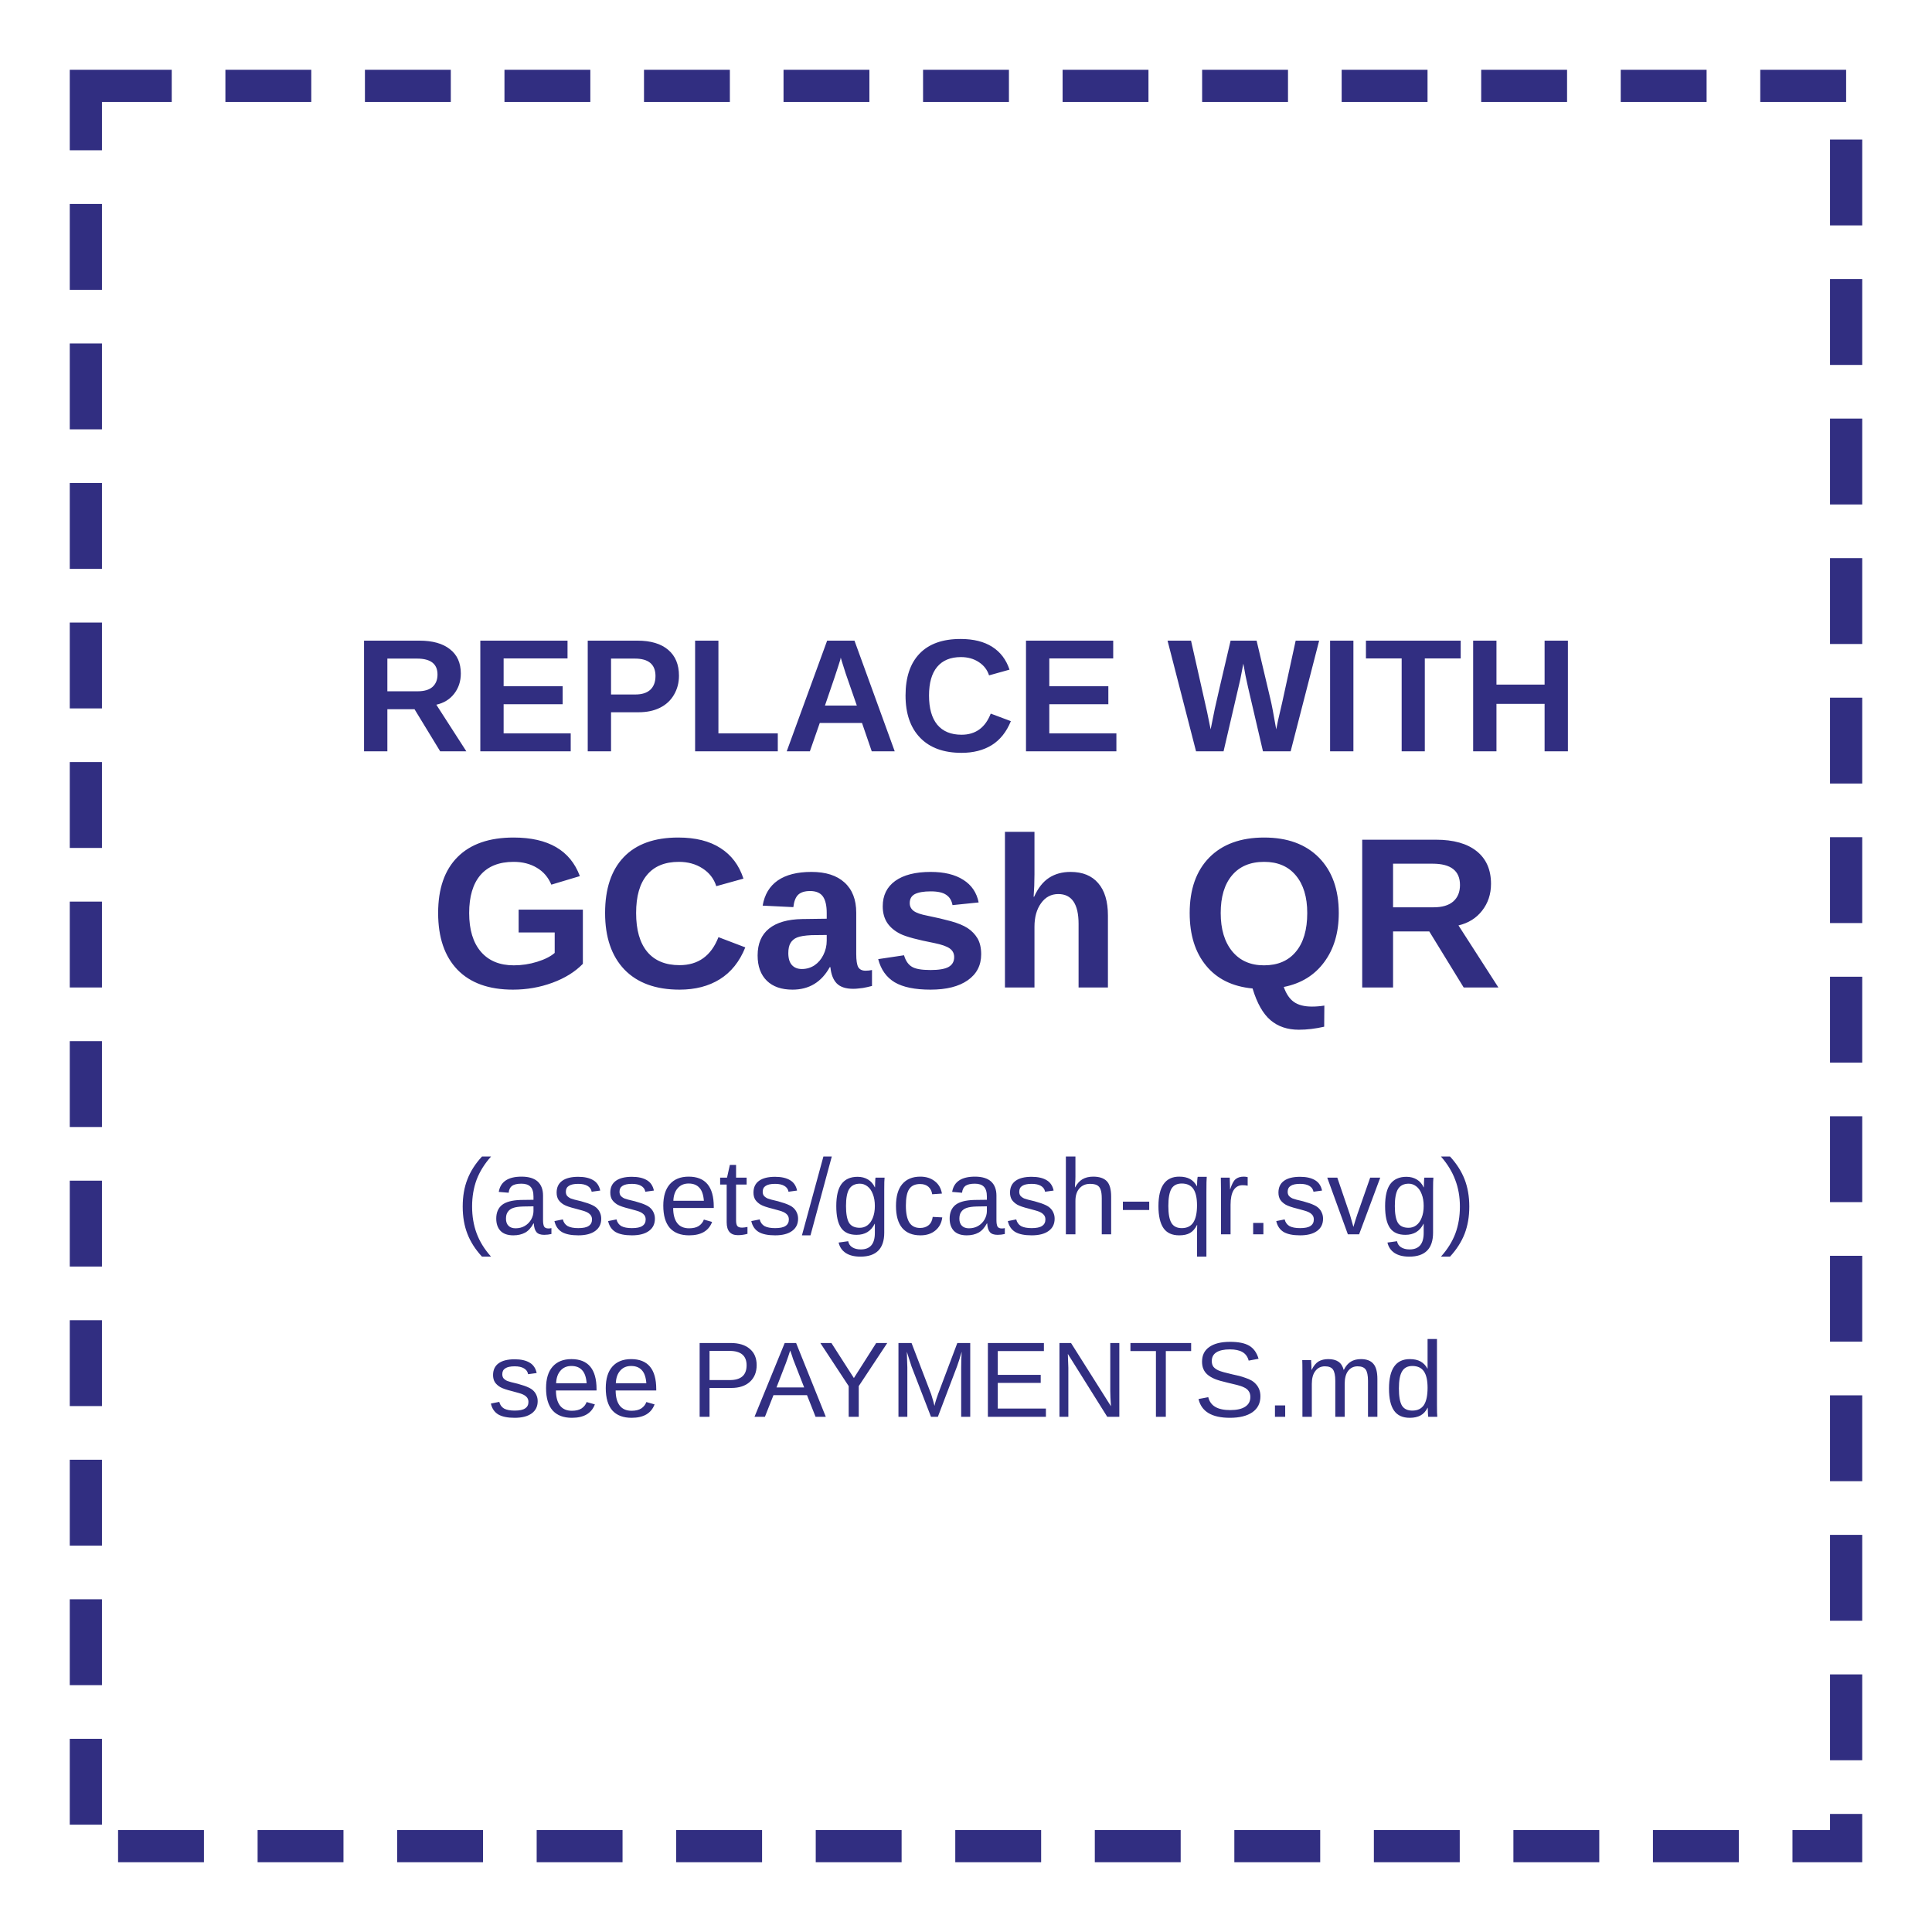
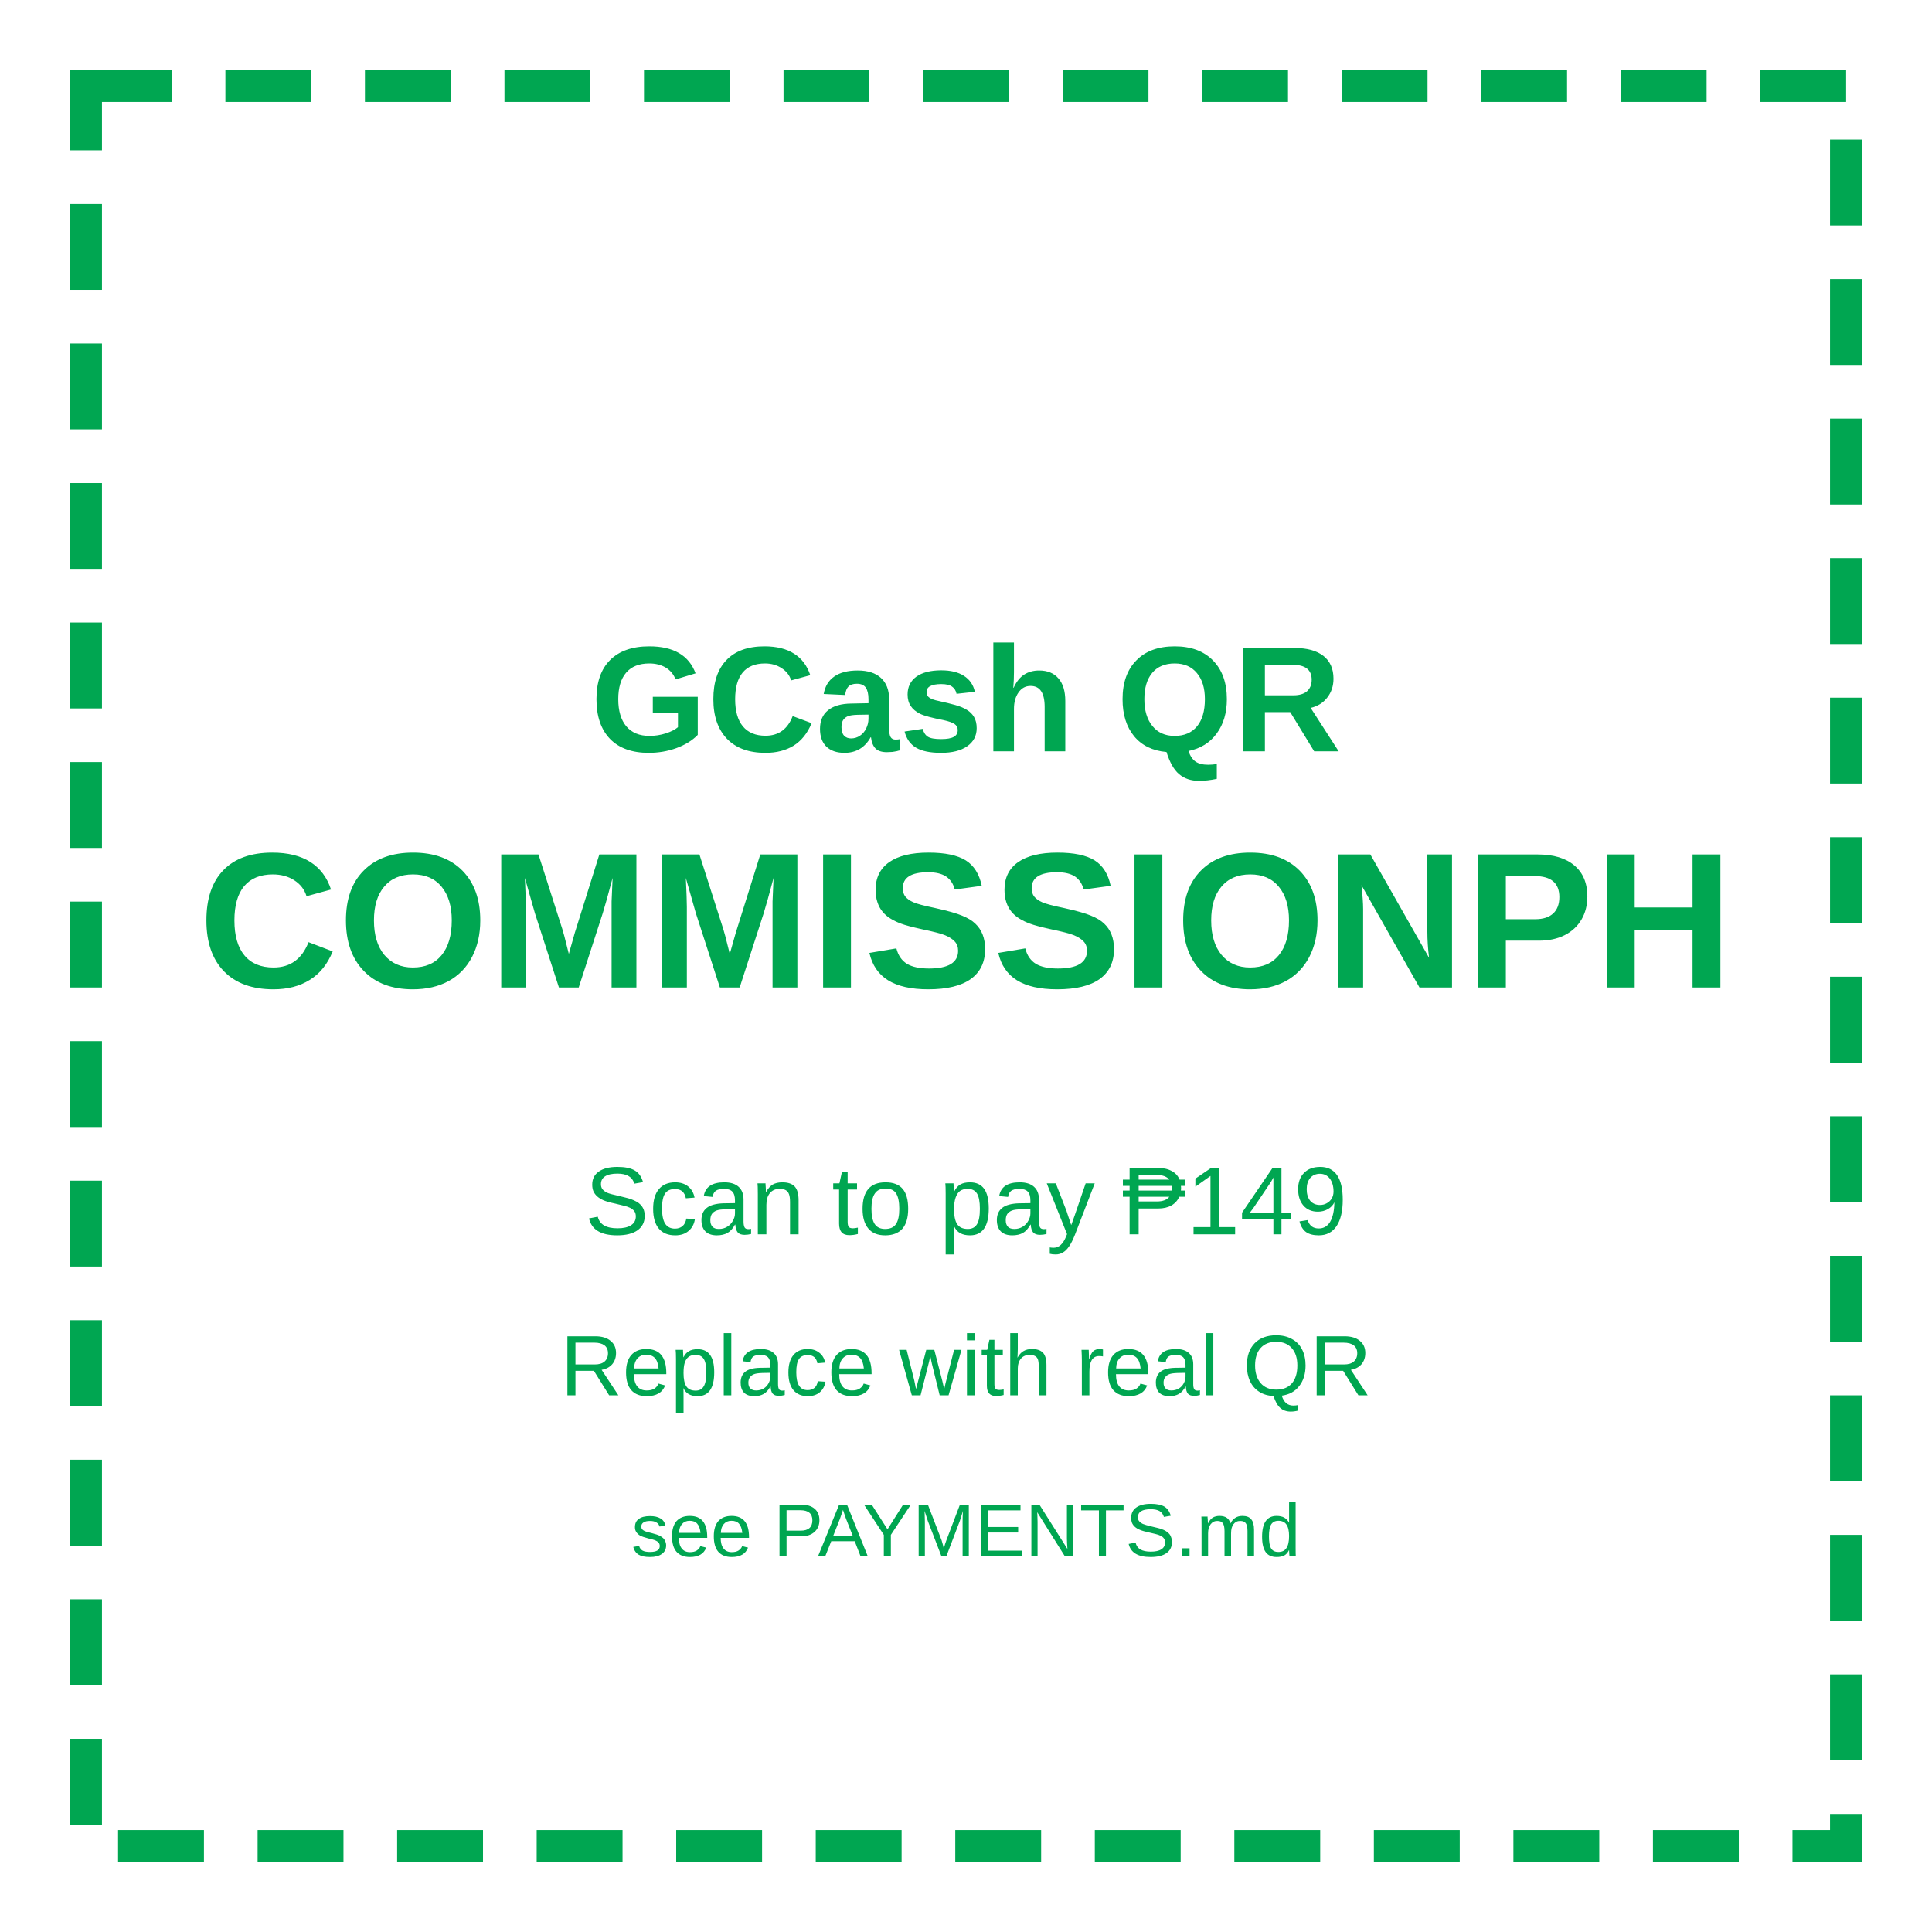
<svg xmlns="http://www.w3.org/2000/svg" width="180" height="180" viewBox="0 0 180 180">
  <rect width="180" height="180" fill="#ffffff" />
-   <rect x="8" y="8" width="164" height="164" fill="none" stroke="#312e81" stroke-width="3" stroke-dasharray="8 5" />
-   <g fill="#312e81" font-family="Arial" text-anchor="middle">
-     <text x="90" y="70" font-size="15" font-weight="bold">REPLACE WITH</text>
-     <text x="90" y="92" font-size="20" font-weight="bold">GCash QR</text>
-     <text x="90" y="115" font-size="10">(assets/gcash-qr.svg)</text>
-     <text x="90" y="132" font-size="10">see PAYMENTS.md</text>
+   <rect x="8" y="8" width="164" height="164" fill="none" stroke="#00A651" stroke-width="3" stroke-dasharray="8 5" />
+   <g fill="#00A651" font-family="Arial" text-anchor="middle">
+     <text x="90" y="70" font-size="14" font-weight="bold">GCash QR</text>
+     <text x="90" y="92" font-size="18" font-weight="bold">COMMISSIONPH</text>
+     <text x="90" y="115" font-size="9">Scan to pay ₱149</text>
+     <text x="90" y="130" font-size="8">Replace with real QR</text>
+     <text x="90" y="145" font-size="7">see PAYMENTS.md</text>
  </g>
</svg>
